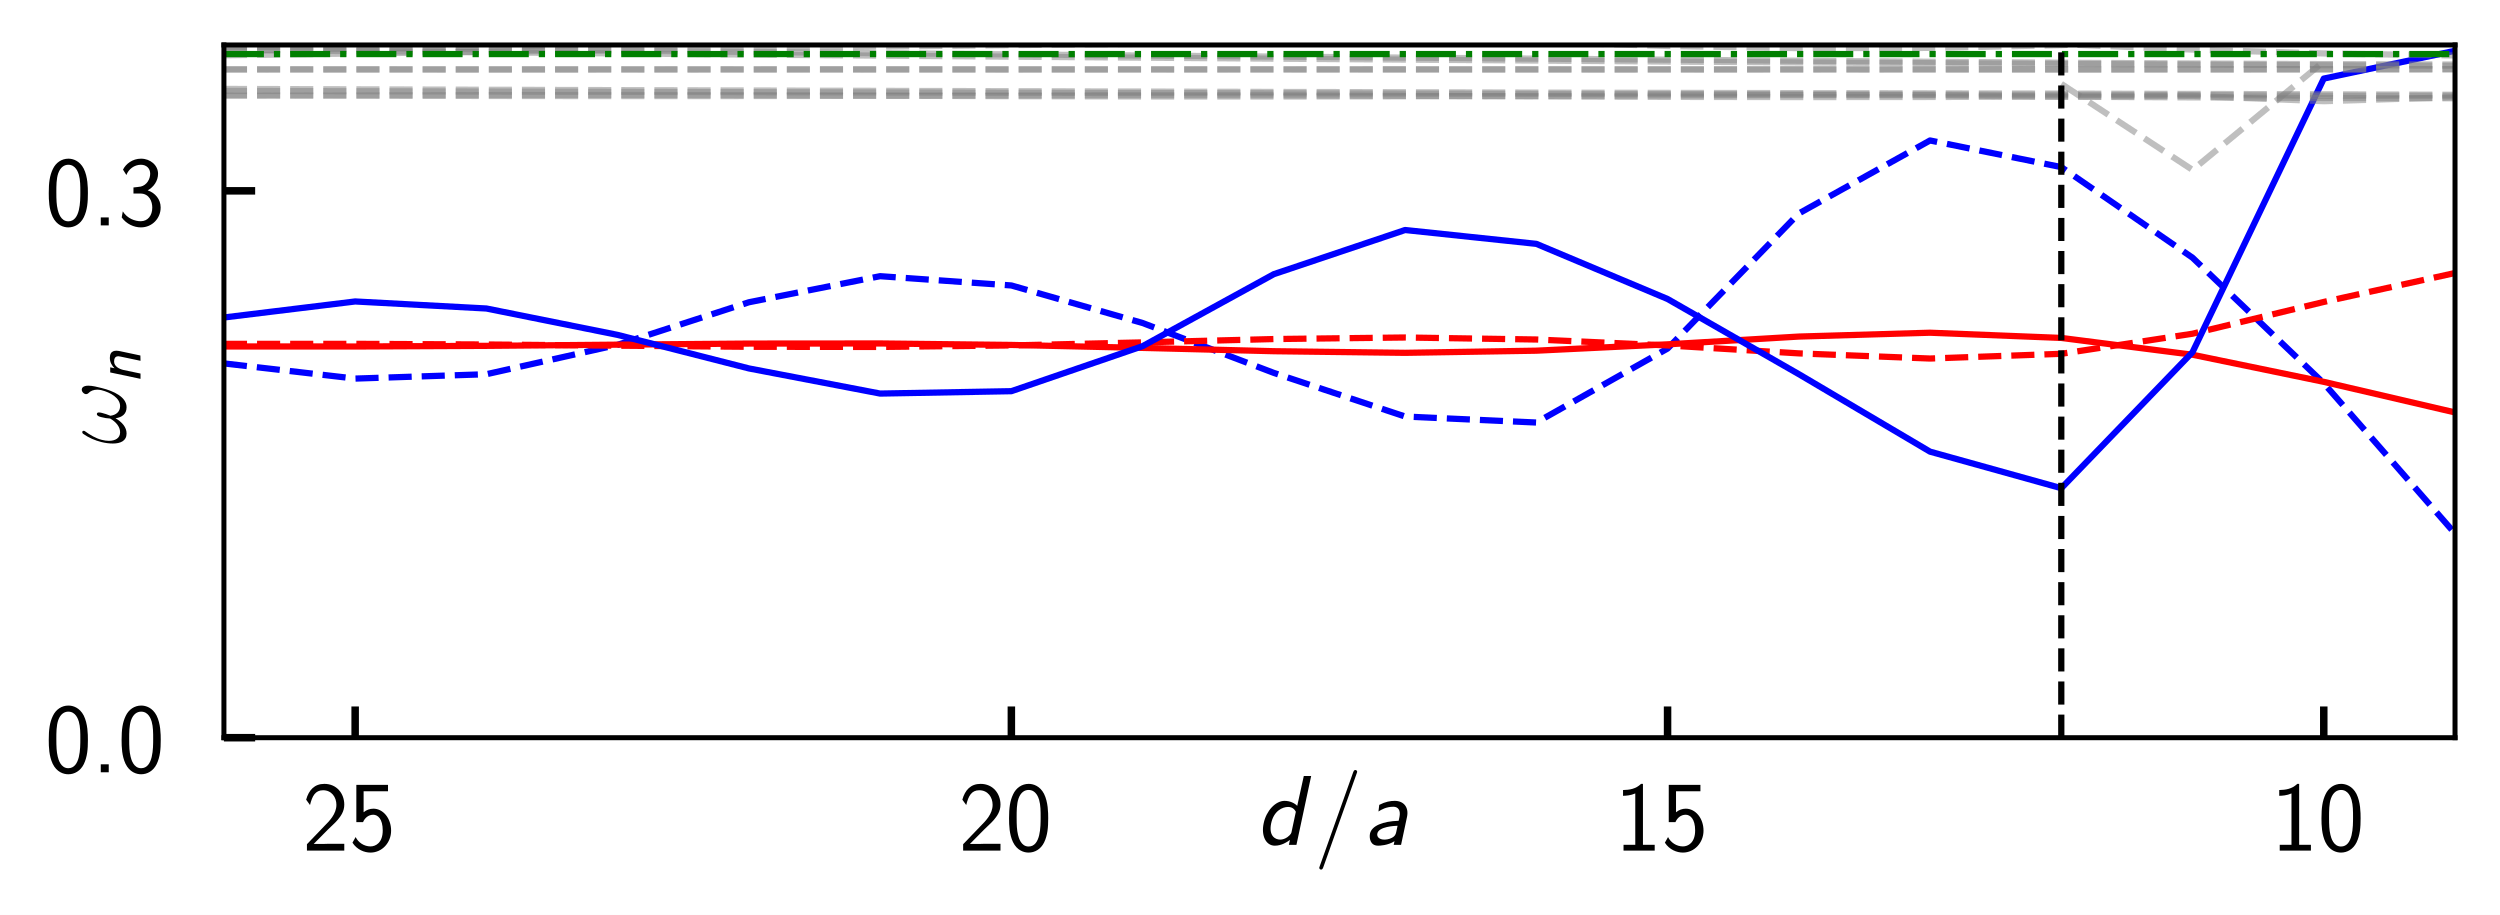
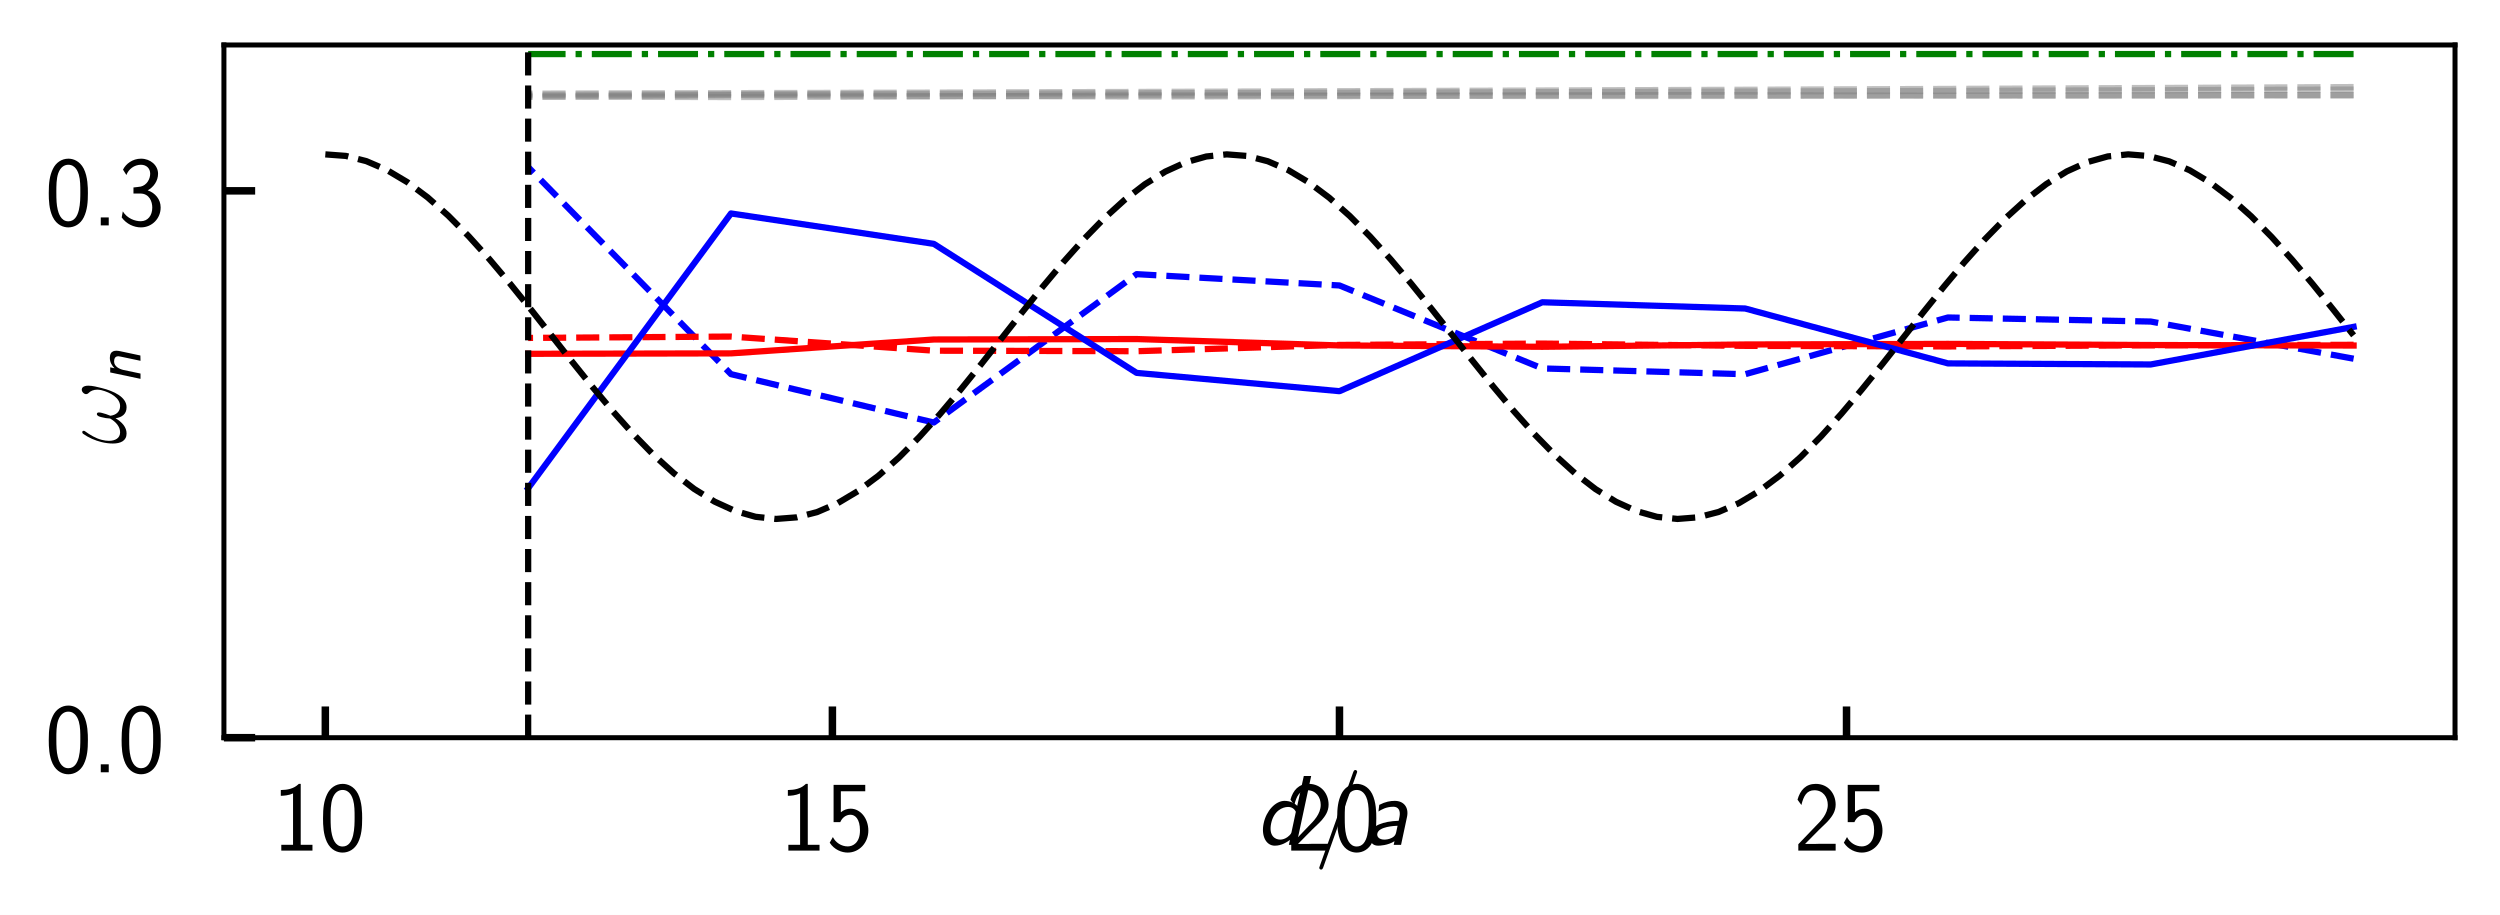
<svg xmlns="http://www.w3.org/2000/svg" xmlns:xlink="http://www.w3.org/1999/xlink" width="200.081pt" height="73.224pt" viewBox="0 0 200.081 73.224" version="1.1">
  <defs>
    <style type="text/css">*{stroke-linejoin: round; stroke-linecap: butt}</style>
  </defs>
  <g id="figure_1">
    <g id="patch_1">
      <path d="M 0 73.224  L 200.081 73.224  L 200.081 0  L 0 0  z " style="fill: #ffffff" />
    </g>
    <g id="axes_1">
      <g id="patch_2">
        <path d="M 17.921 59.04  L 196.481 59.04  L 196.481 3.6  L 17.921 3.6  z " style="fill: #ffffff" />
      </g>
      <g id="matplotlib.axis_1">
        <g id="xtick_1">
          <g id="line2d_1">
            <defs>
-               <path id="mf5df730c58" d="M 0 0  L 0 -2.5  " style="stroke: #000000; stroke-width: 0.6" />
-             </defs>
-             <g>
-               <use xlink:href="#mf5df730c58" x="28.424" y="59.04" style="stroke: #000000; stroke-width: 0.6" />
+               <path id="m08ec6718dd" d="M 0 0  L 0 -2.5  " style="stroke: #000000; stroke-width: 0.6" />
+             </defs>
+             <g>
+               <use xlink:href="#m08ec6718dd" x="147.782" y="59.04" style="stroke: #000000; stroke-width: 0.6" />
            </g>
          </g>
          <g id="text_1">
-             <g transform="translate(24.18999 68.07474) scale(0.08 -0.08)">
+             <g transform="translate(143.5483 68.07474) scale(0.08 -0.08)">
              <defs>
                <path id="LMSans17-Regular-32" d="M 2701 0  L 2701 435  L 1613 435  C 1536 435 1459 428 1382 428  L 742 428  L 742 435  L 1651 1353  C 1830 1538 2099 1761 2285 1984  C 2464 2201 2701 2507 2701 2953  C 2701 3655 2227 4288 1421 4288  C 787 4288 422 3891 250 3272  L 499 2928  C 640 3508 838 3878 1338 3878  C 1888 3878 2195 3431 2195 2940  C 2195 2354 1747 1901 1408 1563  L 301 409  L 301 0  L 2701 0  z " transform="scale(0.015625)" />
                <path id="LMSans17-Regular-35" d="M 2701 1280  C 2701 2082 2182 2694 1562 2694  C 1338 2694 1120 2617 934 2464  L 934 3814  L 2502 3814  L 2502 4224  L 467 4224  L 467 1827  L 896 1827  C 1011 2101 1248 2304 1555 2304  C 1843 2304 2163 2043 2163 1293  C 2163 501 1709 268 1376 268  C 966 268 589 521 422 870  L 218 508  C 512 51 992 -128 1376 -128  C 2118 -128 2701 508 2701 1280  z " transform="scale(0.015625)" />
              </defs>
              <use xlink:href="#LMSans17-Regular-32" transform="scale(0.996264)" />
              <use xlink:href="#LMSans17-Regular-35" transform="translate(46.844 0) scale(0.996264)" />
            </g>
          </g>
        </g>
        <g id="xtick_2">
          <g id="line2d_2">
            <g>
-               <use xlink:href="#mf5df730c58" x="80.942" y="59.04" style="stroke: #000000; stroke-width: 0.6" />
+               <use xlink:href="#m08ec6718dd" x="107.201" y="59.04" style="stroke: #000000; stroke-width: 0.6" />
            </g>
          </g>
          <g id="text_2">
-             <g transform="translate(76.70764 68.07474) scale(0.08 -0.08)">
+             <g transform="translate(102.9665 68.07474) scale(0.08 -0.08)">
              <defs>
                <path id="LMSans17-Regular-30" d="M 2758 2075  C 2758 2441 2752 3122 2490 3648  C 2227 4153 1805 4288 1504 4288  C 1069 4288 698 4031 506 3622  C 301 3193 243 2749 243 2075  C 243 1612 262 1046 493 551  C 755 6 1197 -128 1498 -128  C 1894 -128 2278 83 2496 525  C 2720 988 2758 1496 2758 2075  z M 2272 2145  C 2272 1547 2272 262 1498 262  C 1011 262 864 821 819 1008  C 742 1329 730 1637 730 2145  C 730 2544 730 2994 851 3347  C 998 3756 1254 3897 1498 3897  C 1971 3897 2125 3423 2176 3257  C 2272 2917 2272 2518 2272 2145  z " transform="scale(0.015625)" />
              </defs>
              <use xlink:href="#LMSans17-Regular-32" transform="scale(0.996264)" />
              <use xlink:href="#LMSans17-Regular-30" transform="translate(46.844 0) scale(0.996264)" />
            </g>
          </g>
        </g>
        <g id="xtick_3">
          <g id="line2d_3">
            <g>
-               <use xlink:href="#mf5df730c58" x="133.459" y="59.04" style="stroke: #000000; stroke-width: 0.6" />
+               <use xlink:href="#m08ec6718dd" x="66.619" y="59.04" style="stroke: #000000; stroke-width: 0.6" />
            </g>
          </g>
          <g id="text_3">
-             <g transform="translate(129.2253 68.07474) scale(0.08 -0.08)">
+             <g transform="translate(62.38464 68.07474) scale(0.08 -0.08)">
              <defs>
                <path id="LMSans17-Regular-31" d="M 2573 0  L 2573 371  L 1818 371  L 1818 4288  L 1696 4288  C 1350 3951 947 3903 538 3891  L 538 3520  C 723 3526 1024 3539 1325 3673  L 1325 371  L 570 371  L 570 0  L 2573 0  z " transform="scale(0.015625)" />
              </defs>
              <use xlink:href="#LMSans17-Regular-31" transform="scale(0.996264)" />
              <use xlink:href="#LMSans17-Regular-35" transform="translate(46.844 0) scale(0.996264)" />
            </g>
          </g>
        </g>
        <g id="xtick_4">
          <g id="line2d_4">
            <g>
-               <use xlink:href="#mf5df730c58" x="185.977" y="59.04" style="stroke: #000000; stroke-width: 0.6" />
+               <use xlink:href="#m08ec6718dd" x="26.037" y="59.04" style="stroke: #000000; stroke-width: 0.6" />
            </g>
          </g>
          <g id="text_4">
-             <g transform="translate(181.7429 68.07474) scale(0.08 -0.08)">
+             <g transform="translate(21.80282 68.07474) scale(0.08 -0.08)">
              <use xlink:href="#LMSans17-Regular-31" transform="scale(0.996264)" />
              <use xlink:href="#LMSans17-Regular-30" transform="translate(46.844 0) scale(0.996264)" />
            </g>
          </g>
        </g>
        <g id="text_5">
          <g transform="translate(100.505 67.60201) scale(0.08 -0.08)">
            <defs>
              <path id="LMSans17-Oblique-64" d="M 2611 -13  L 3558 4416  L 3085 4416  L 2662 2495  C 2502 2662 2208 2816 1850 2816  C 1267 2816 672 2179 506 1375  C 333 572 653 -64 1222 -64  C 1664 -64 2010 172 2195 307  L 2125 -13  L 2611 -13  z M 2304 851  C 2291 760 2266 663 2035 488  C 1882 378 1715 326 1568 326  C 1222 326 826 585 986 1369  C 1158 2185 1722 2425 2074 2425  C 2310 2425 2477 2308 2573 2114  L 2304 851  z " transform="scale(0.015625)" />
              <path id="LMMathItalic12-Regular-3d" d="M 2784 4678  C 2784 4755 2720 4800 2669 4800  C 2637 4800 2579 4800 2528 4659  L 384 -1364  L 346 -1479  C 346 -1556 410 -1600 461 -1600  C 499 -1600 557 -1594 602 -1460  L 2746 4563  L 2784 4678  z " transform="scale(0.015625)" />
              <path id="LMSans17-Oblique-61" d="M 2470 -13  L 2854 1789  C 2982 2399 2643 2816 2067 2816  C 1786 2816 1466 2764 1069 2559  L 1018 2133  C 1203 2250 1517 2438 1978 2438  C 2304 2438 2451 2185 2368 1782  L 2317 1536  C 1286 1504 582 1209 474 711  C 422 452 467 -64 998 -64  C 1094 -64 1619 -52 2048 224  L 1997 -13  L 2470 -13  z M 2163 824  C 2138 711 2106 559 1888 446  C 1702 339 1485 326 1395 326  C 1075 326 896 503 947 723  C 1043 1165 2048 1209 2246 1216  L 2163 824  z " transform="scale(0.015625)" />
            </defs>
            <use xlink:href="#LMSans17-Oblique-64" transform="scale(0.996264)" />
            <use xlink:href="#LMMathItalic12-Regular-3d" transform="translate(58.08105 0) scale(0.996264)" />
            <use xlink:href="#LMSans17-Oblique-61" transform="translate(106.856 0) scale(0.996264)" />
          </g>
        </g>
      </g>
      <g id="matplotlib.axis_2">
        <g id="ytick_1">
          <g id="line2d_5">
            <defs>
-               <path id="m561191daf9" d="M 0 0  L 2.5 0  " style="stroke: #000000; stroke-width: 0.6" />
-             </defs>
-             <g>
-               <use xlink:href="#m561191daf9" x="17.921" y="59.04" style="stroke: #000000; stroke-width: 0.6" />
+               <path id="m2d42011ac9" d="M 0 0  L 2.5 0  " style="stroke: #000000; stroke-width: 0.6" />
+             </defs>
+             <g>
+               <use xlink:href="#m2d42011ac9" x="17.921" y="59.04" style="stroke: #000000; stroke-width: 0.6" />
            </g>
          </g>
          <g id="text_6">
            <g transform="translate(3.6 61.80737) scale(0.08 -0.08)">
              <defs>
                <path id="LMSans17-Regular-2e" d="M 1088 0  L 1088 512  L 576 512  L 576 0  L 1088 0  z " transform="scale(0.015625)" />
              </defs>
              <use xlink:href="#LMSans17-Regular-30" transform="scale(0.996264)" />
              <use xlink:href="#LMSans17-Regular-2e" transform="translate(46.844 0) scale(0.996264)" />
              <use xlink:href="#LMSans17-Regular-30" transform="translate(72.86917 0) scale(0.996264)" />
            </g>
          </g>
        </g>
        <g id="ytick_2">
          <g id="line2d_6">
            <g>
-               <use xlink:href="#m561191daf9" x="17.921" y="15.272" style="stroke: #000000; stroke-width: 0.6" />
+               <use xlink:href="#m2d42011ac9" x="17.921" y="15.272" style="stroke: #000000; stroke-width: 0.6" />
            </g>
          </g>
          <g id="text_7">
            <g transform="translate(3.6 18.03895) scale(0.08 -0.08)">
              <defs>
                <path id="LMSans17-Regular-33" d="M 2752 1164  C 2752 1670 2400 2092 1920 2252  C 2304 2463 2586 2860 2586 3321  C 2586 3859 2093 4288 1491 4288  C 941 4288 512 3948 333 3583  C 378 3519 493 3334 550 3238  C 691 3615 1056 3897 1485 3897  C 1843 3897 2080 3660 2080 3321  C 2080 2969 1856 2585 1478 2496  C 1453 2483 1056 2444 1005 2438  L 1005 2048  L 1440 2048  C 2042 2048 2214 1514 2214 1143  C 2214 640 1933 268 1472 268  C 1114 268 608 434 320 902  C 275 678 275 665 250 512  C 550 89 1037 -128 1485 -128  C 2214 -128 2752 464 2752 1136  L 2752 1164  z " transform="scale(0.015625)" />
              </defs>
              <use xlink:href="#LMSans17-Regular-30" transform="scale(0.996264)" />
              <use xlink:href="#LMSans17-Regular-2e" transform="translate(46.844 0) scale(0.996264)" />
              <use xlink:href="#LMSans17-Regular-33" transform="translate(72.86917 0) scale(0.996264)" />
            </g>
          </g>
        </g>
        <g id="text_8">
          <g transform="translate(10.05031 35.59248) rotate(-90) scale(0.08 -0.08)">
            <defs>
              <path id="LMMathItalic12-Regular-21" d="M 3642 1533  C 3712 1807 3795 2133 3795 2394  C 3795 2548 3763 2682 3680 2765  C 3642 2797 3590 2816 3539 2816  C 3469 2816 3398 2784 3341 2726  C 3283 2669 3251 2599 3251 2535  C 3251 2484 3270 2433 3309 2394  C 3462 2254 3539 2050 3539 1820  C 3539 1737 3526 1647 3507 1558  C 3360 964 3002 352 2483 352  C 2112 352 1907 620 1862 977  C 1939 1156 2003 1347 2048 1533  C 2061 1590 2074 1654 2074 1711  C 2074 1788 2048 1845 1971 1845  C 1856 1845 1805 1692 1773 1558  C 1722 1367 1690 1175 1683 990  C 1472 626 1165 352 800 352  C 416 352 250 671 250 1073  C 250 1220 275 1373 314 1533  C 410 1916 627 2279 877 2624  C 890 2650 896 2669 896 2694  C 896 2726 883 2758 851 2777  C 832 2784 806 2784 806 2784  C 768 2784 730 2765 704 2733  C 442 2362 275 1960 173 1558  C 109 1303 77 1047 77 818  C 77 320 250 -64 723 -64  C 1133 -64 1459 236 1702 645  C 1760 230 1971 -64 2406 -64  C 3066 -64 3450 760 3642 1533  z " transform="scale(0.015625)" />
              <path id="LMSans17-Oblique-6e" d="M 2618 12  L 3014 1881  C 3098 2284 3117 2816 2394 2816  C 1984 2816 1670 2604 1446 2387  L 1530 2783  L 1062 2783  L 474 0  L 960 0  L 1286 1556  C 1376 1962 1626 2425 2061 2425  C 2624 2425 2566 2045 2515 1827  L 2131 0  L 2618 12  z " transform="scale(0.015625)" />
            </defs>
            <use xlink:href="#LMMathItalic12-Regular-21" transform="scale(0.996264)" />
            <use xlink:href="#LMSans17-Oblique-6e" transform="translate(60.74375 -14.94392) scale(0.697382)" />
          </g>
        </g>
      </g>
      <g id="line2d_7">
-         <path d="M 17.921 29.084  L 28.424 30.299  L 38.928 29.95  L 49.431 27.597  L 59.935 24.191  L 70.438 22.103  L 80.942 22.846  L 91.445 25.851  L 101.949 29.844  L 112.452 33.334  L 122.956 33.816  L 133.459 27.895  L 143.963 17.084  L 154.466 11.242  L 164.97 13.374  L 175.474 20.625  L 185.977 30.671  L 196.481 42.7  L 201.081 48.828  " clip-path="url(#p5beda4d2bf)" style="fill: none; stroke-dasharray: 1.85,0.8; stroke-dashoffset: 0; stroke: #0000ff; stroke-width: 0.5" />
+         <path d="M 188.364 28.708  L 172.131 25.735  L 155.899 25.409  L 139.666 29.95  L 123.433 29.486  L 107.201 22.846  L 90.968 21.941  L 74.735 33.816  L 58.502 29.944  L 42.27 13.374  " clip-path="url(#p4530fd6f51)" style="fill: none; stroke-dasharray: 1.85,0.8; stroke-dashoffset: 0; stroke: #0000ff; stroke-width: 0.5" />
      </g>
      <g id="line2d_8">
-         <path d="M 197.348 74.224  L 201.081 69.252  " clip-path="url(#p5beda4d2bf)" style="fill: none; stroke-dasharray: 1.85,0.8; stroke-dashoffset: 0; stroke: #808080; stroke-opacity: 0.5; stroke-width: 0.5" />
+         <path d="M 188.364 27.654  L 172.131 27.613  L 155.899 27.522  L 139.666 27.57  L 123.433 27.754  L 107.201 27.646  L 90.968 27.135  L 74.735 27.171  L 58.502 28.281  L 42.27 28.316  " clip-path="url(#p4530fd6f51)" style="fill: none; stroke: #ff0000; stroke-width: 0.5; stroke-linecap: square" />
      </g>
      <g id="line2d_9">
-         <path clip-path="url(#p5beda4d2bf)" style="fill: none; stroke-dasharray: 1.85,0.8; stroke-dashoffset: 0; stroke: #808080; stroke-opacity: 0.5; stroke-width: 0.5" />
+         <path d="M 188.364 27.596  L 172.131 27.637  L 155.899 27.728  L 139.666 27.679  L 123.433 27.497  L 107.201 27.606  L 90.968 28.108  L 74.735 28.066  L 58.502 26.936  L 42.27 27.045  " clip-path="url(#p4530fd6f51)" style="fill: none; stroke-dasharray: 1.85,0.8; stroke-dashoffset: 0; stroke: #ff0000; stroke-width: 0.5" />
      </g>
      <g id="line2d_10">
-         <path clip-path="url(#p5beda4d2bf)" style="fill: none; stroke-dasharray: 1.85,0.8; stroke-dashoffset: 0; stroke: #808080; stroke-opacity: 0.5; stroke-width: 0.5" />
+         <path d="M 188.364 26.159  L 172.131 29.169  L 155.899 29.084  L 139.666 24.69  L 123.433 24.191  L 107.201 31.307  L 90.968 29.844  L 74.735 19.517  L 58.502 17.084  L 42.27 39.072  " clip-path="url(#p4530fd6f51)" style="fill: none; stroke: #0000ff; stroke-width: 0.5; stroke-linecap: square" />
      </g>
      <g id="line2d_11">
-         <path d="M 17.921 27.728  L 28.424 27.731  L 38.928 27.679  L 49.431 27.584  L 59.935 27.497  L 70.438 27.488  L 80.942 27.606  L 91.445 27.843  L 101.949 28.108  L 112.452 28.238  L 122.956 28.066  L 133.459 27.558  L 143.963 26.936  L 154.466 26.628  L 164.97 27.045  L 175.474 28.39  L 185.977 30.56  L 196.481 33.009  L 201.081 33.63  " clip-path="url(#p5beda4d2bf)" style="fill: none; stroke: #ff0000; stroke-width: 0.5; stroke-linecap: square" />
+         <path clip-path="url(#p4530fd6f51)" style="fill: none; stroke-dasharray: 1.85,0.8; stroke-dashoffset: 0; stroke: #808080; stroke-opacity: 0.5; stroke-width: 0.5" />
      </g>
      <g id="line2d_12">
-         <path d="M 17.921 27.522  L 28.424 27.518  L 38.928 27.57  L 49.431 27.665  L 59.935 27.754  L 70.438 27.767  L 80.942 27.646  L 91.445 27.401  L 101.949 27.135  L 112.452 27.01  L 122.956 27.171  L 133.459 27.646  L 143.963 28.281  L 154.466 28.694  L 164.97 28.316  L 175.474 26.708  L 185.977 24.165  L 196.481 21.849  L 201.081 21.435  " clip-path="url(#p5beda4d2bf)" style="fill: none; stroke-dasharray: 1.85,0.8; stroke-dashoffset: 0; stroke: #ff0000; stroke-width: 0.5" />
+         <path clip-path="url(#p4530fd6f51)" style="fill: none; stroke-dasharray: 1.85,0.8; stroke-dashoffset: 0; stroke: #808080; stroke-opacity: 0.5; stroke-width: 0.5" />
      </g>
      <g id="line2d_13">
-         <path clip-path="url(#p5beda4d2bf)" style="fill: none; stroke-dasharray: 1.85,0.8; stroke-dashoffset: 0; stroke: #808080; stroke-opacity: 0.5; stroke-width: 0.5" />
+         <path clip-path="url(#p4530fd6f51)" style="fill: none; stroke-dasharray: 1.85,0.8; stroke-dashoffset: 0; stroke: #808080; stroke-opacity: 0.5; stroke-width: 0.5" />
      </g>
      <g id="line2d_14">
-         <path d="M 17.921 25.409  L 28.424 24.127  L 38.928 24.69  L 49.431 26.803  L 59.935 29.486  L 70.438 31.498  L 80.942 31.307  L 91.445 27.704  L 101.949 21.941  L 112.452 18.408  L 122.956 19.517  L 133.459 23.929  L 143.963 29.944  L 154.466 36.147  L 164.97 39.072  L 175.474 28.183  L 185.977 6.289  L 196.481 4.063  L 201.081 4.098  " clip-path="url(#p5beda4d2bf)" style="fill: none; stroke: #0000ff; stroke-width: 0.5; stroke-linecap: square" />
+         <path clip-path="url(#p4530fd6f51)" style="fill: none; stroke-dasharray: 1.85,0.8; stroke-dashoffset: 0; stroke: #808080; stroke-opacity: 0.5; stroke-width: 0.5" />
      </g>
      <g id="line2d_15">
-         <path clip-path="url(#p5beda4d2bf)" style="fill: none; stroke-dasharray: 1.85,0.8; stroke-dashoffset: 0; stroke: #808080; stroke-opacity: 0.5; stroke-width: 0.5" />
+         <path d="M 188.364 7.633  L 172.131 7.592  L 155.899 7.613  L 139.666 7.679  L 123.433 7.686  L 107.201 7.638  L 90.968 7.624  L 74.735 7.718  L 58.502 7.769  L 42.27 7.729  " clip-path="url(#p4530fd6f51)" style="fill: none; stroke-dasharray: 1.85,0.8; stroke-dashoffset: 0; stroke: #808080; stroke-opacity: 0.5; stroke-width: 0.5" />
      </g>
      <g id="line2d_16">
-         <path clip-path="url(#p5beda4d2bf)" style="fill: none; stroke-dasharray: 1.85,0.8; stroke-dashoffset: 0; stroke: #808080; stroke-opacity: 0.5; stroke-width: 0.5" />
+         <path d="M 188.364 7.611  L 172.131 7.665  L 155.899 7.657  L 139.666 7.611  L 123.433 7.619  L 107.201 7.697  L 90.968 7.723  L 74.735 7.675  L 58.502 7.613  L 42.27 7.735  " clip-path="url(#p4530fd6f51)" style="fill: none; stroke-dasharray: 1.85,0.8; stroke-dashoffset: 0; stroke: #808080; stroke-opacity: 0.5; stroke-width: 0.5" />
      </g>
      <g id="line2d_17">
-         <path clip-path="url(#p5beda4d2bf)" style="fill: none; stroke-dasharray: 1.85,0.8; stroke-dashoffset: 0; stroke: #808080; stroke-opacity: 0.5; stroke-width: 0.5" />
+         <path d="M 188.364 7.168  L 172.131 7.222  L 155.899 7.275  L 139.666 7.326  L 123.433 7.374  L 107.201 7.421  L 90.968 7.468  L 74.735 7.51  L 58.502 7.55  L 42.27 7.589  " clip-path="url(#p4530fd6f51)" style="fill: none; stroke-dasharray: 1.85,0.8; stroke-dashoffset: 0; stroke: #808080; stroke-opacity: 0.5; stroke-width: 0.5" />
      </g>
      <g id="line2d_18">
-         <path clip-path="url(#p5beda4d2bf)" style="fill: none; stroke-dasharray: 1.85,0.8; stroke-dashoffset: 0; stroke: #808080; stroke-opacity: 0.5; stroke-width: 0.5" />
+         <path d="M 188.364 6.968  L 172.131 7.043  L 155.899 7.116  L 139.666 7.183  L 123.433 7.243  L 107.201 7.3  L 90.968 7.357  L 74.735 7.411  L 58.502 7.454  L 42.27 7.492  " clip-path="url(#p4530fd6f51)" style="fill: none; stroke-dasharray: 1.85,0.8; stroke-dashoffset: 0; stroke: #808080; stroke-opacity: 0.5; stroke-width: 0.5" />
      </g>
      <g id="line2d_19">
-         <path d="M 17.921 7.657  L 28.424 7.633  L 38.928 7.611  L 49.431 7.602  L 59.935 7.619  L 70.438 7.658  L 80.942 7.697  L 91.445 7.719  L 101.949 7.723  L 112.452 7.706  L 122.956 7.675  L 133.459 7.642  L 143.963 7.613  L 154.466 7.624  L 164.97 7.735  L 175.474 7.796  L 185.977 7.842  L 196.481 7.866  L 201.081 7.862  " clip-path="url(#p5beda4d2bf)" style="fill: none; stroke-dasharray: 1.85,0.8; stroke-dashoffset: 0; stroke: #808080; stroke-opacity: 0.5; stroke-width: 0.5" />
+         <path clip-path="url(#p4530fd6f51)" style="fill: none; stroke-dasharray: 1.85,0.8; stroke-dashoffset: 0; stroke: #808080; stroke-opacity: 0.5; stroke-width: 0.5" />
      </g>
      <g id="line2d_20">
-         <path d="M 17.921 7.613  L 28.424 7.65  L 38.928 7.679  L 49.431 7.692  L 59.935 7.686  L 70.438 7.665  L 80.942 7.638  L 91.445 7.619  L 101.949 7.624  L 112.452 7.666  L 122.956 7.718  L 133.459 7.753  L 143.963 7.769  L 154.466 7.761  L 164.97 7.729  L 175.474 7.678  L 185.977 8.099  L 196.481 7.776  L 201.081 7.785  " clip-path="url(#p5beda4d2bf)" style="fill: none; stroke-dasharray: 1.85,0.8; stroke-dashoffset: 0; stroke: #808080; stroke-opacity: 0.5; stroke-width: 0.5" />
+         <path clip-path="url(#p4530fd6f51)" style="fill: none; stroke-dasharray: 1.85,0.8; stroke-dashoffset: 0; stroke: #808080; stroke-opacity: 0.5; stroke-width: 0.5" />
      </g>
      <g id="line2d_21">
-         <path d="M 17.921 7.275  L 28.424 7.301  L 38.928 7.326  L 49.431 7.351  L 59.935 7.374  L 70.438 7.398  L 80.942 7.421  L 91.445 7.445  L 101.949 7.468  L 112.452 7.489  L 122.956 7.51  L 133.459 7.53  L 143.963 7.55  L 154.466 7.57  L 164.97 7.589  L 175.474 7.606  L 185.977 7.663  L 196.481 7.661  L 201.081 7.67  " clip-path="url(#p5beda4d2bf)" style="fill: none; stroke-dasharray: 1.85,0.8; stroke-dashoffset: 0; stroke: #808080; stroke-opacity: 0.5; stroke-width: 0.5" />
+         <path clip-path="url(#p4530fd6f51)" style="fill: none; stroke-dasharray: 1.85,0.8; stroke-dashoffset: 0; stroke: #808080; stroke-opacity: 0.5; stroke-width: 0.5" />
      </g>
      <g id="line2d_22">
-         <path d="M 17.921 7.116  L 28.424 7.15  L 38.928 7.183  L 49.431 7.214  L 59.935 7.243  L 70.438 7.271  L 80.942 7.3  L 91.445 7.328  L 101.949 7.357  L 112.452 7.385  L 122.956 7.411  L 133.459 7.434  L 143.963 7.454  L 154.466 7.472  L 164.97 7.492  L 175.474 7.517  L 185.977 7.548  L 196.481 7.583  L 201.081 7.599  " clip-path="url(#p5beda4d2bf)" style="fill: none; stroke-dasharray: 1.85,0.8; stroke-dashoffset: 0; stroke: #808080; stroke-opacity: 0.5; stroke-width: 0.5" />
+         <path clip-path="url(#p4530fd6f51)" style="fill: none; stroke-dasharray: 1.85,0.8; stroke-dashoffset: 0; stroke: #808080; stroke-opacity: 0.5; stroke-width: 0.5" />
      </g>
      <g id="line2d_23">
-         <path clip-path="url(#p5beda4d2bf)" style="fill: none; stroke-dasharray: 1.85,0.8; stroke-dashoffset: 0; stroke: #808080; stroke-opacity: 0.5; stroke-width: 0.5" />
+         <path d="M 188.364 4.329  L 172.131 4.329  L 155.899 4.329  L 139.666 4.329  L 123.433 4.329  L 107.201 4.329  L 90.968 4.329  L 74.735 4.329  L 58.502 4.329  L 42.27 4.329  " clip-path="url(#p4530fd6f51)" style="fill: none; stroke-dasharray: 3.2,0.8,0.5,0.8; stroke-dashoffset: 0; stroke: #008000; stroke-width: 0.5" />
      </g>
      <g id="line2d_24">
-         <path clip-path="url(#p5beda4d2bf)" style="fill: none; stroke-dasharray: 1.85,0.8; stroke-dashoffset: 0; stroke: #808080; stroke-opacity: 0.5; stroke-width: 0.5" />
+         <path clip-path="url(#p4530fd6f51)" style="fill: none; stroke-dasharray: 3.2,0.8,0.5,0.8; stroke-dashoffset: 0; stroke: #008000; stroke-width: 0.5" />
      </g>
      <g id="line2d_25">
-         <path clip-path="url(#p5beda4d2bf)" style="fill: none; stroke-dasharray: 1.85,0.8; stroke-dashoffset: 0; stroke: #808080; stroke-opacity: 0.5; stroke-width: 0.5" />
-       </g>
-       <g id="line2d_26">
-         <path clip-path="url(#p5beda4d2bf)" style="fill: none; stroke-dasharray: 1.85,0.8; stroke-dashoffset: 0; stroke: #808080; stroke-opacity: 0.5; stroke-width: 0.5" />
-       </g>
-       <g id="line2d_27">
-         <path clip-path="url(#p5beda4d2bf)" style="fill: none; stroke-dasharray: 1.85,0.8; stroke-dashoffset: 0; stroke: #808080; stroke-opacity: 0.5; stroke-width: 0.5" />
-       </g>
-       <g id="line2d_28">
-         <path clip-path="url(#p5beda4d2bf)" style="fill: none; stroke-dasharray: 1.85,0.8; stroke-dashoffset: 0; stroke: #808080; stroke-opacity: 0.5; stroke-width: 0.5" />
-       </g>
-       <g id="line2d_29">
-         <path clip-path="url(#p5beda4d2bf)" style="fill: none; stroke-dasharray: 1.85,0.8; stroke-dashoffset: 0; stroke: #808080; stroke-opacity: 0.5; stroke-width: 0.5" />
-       </g>
-       <g id="line2d_30">
-         <path clip-path="url(#p5beda4d2bf)" style="fill: none; stroke-dasharray: 1.85,0.8; stroke-dashoffset: 0; stroke: #808080; stroke-opacity: 0.5; stroke-width: 0.5" />
-       </g>
-       <g id="line2d_31">
-         <path d="M 17.921 5.559  L 28.424 5.571  L 38.928 5.575  L 49.431 5.567  L 59.935 5.552  L 70.438 5.54  L 80.942 5.538  L 91.445 5.545  L 101.949 5.556  L 112.452 5.567  L 122.956 5.572  L 133.459 5.567  L 143.963 5.554  L 154.466 5.543  L 164.97 5.542  L 175.474 5.546  L 185.977 5.546  L 196.481 5.54  L 201.081 5.537  " clip-path="url(#p5beda4d2bf)" style="fill: none; stroke-dasharray: 1.85,0.8; stroke-dashoffset: 0; stroke: #808080; stroke-opacity: 0.5; stroke-width: 0.5" />
-       </g>
-       <g id="line2d_32">
-         <path d="M 17.921 5.551  L 28.424 5.539  L 38.928 5.537  L 49.431 5.545  L 59.935 5.558  L 70.438 5.57  L 80.942 5.574  L 91.445 5.567  L 101.949 5.553  L 112.452 5.542  L 122.956 5.539  L 133.459 5.545  L 143.963 5.554  L 154.466 5.562  L 164.97 5.569  L 175.474 5.568  L 185.977 5.557  L 196.481 5.546  L 201.081 5.548  " clip-path="url(#p5beda4d2bf)" style="fill: none; stroke-dasharray: 1.85,0.8; stroke-dashoffset: 0; stroke: #808080; stroke-opacity: 0.5; stroke-width: 0.5" />
-       </g>
-       <g id="line2d_33">
-         <path d="M 17.921 4.424  L 28.424 4.284  L 38.928 4.141  L 49.431 3.998  L 59.935 3.859  L 70.438 3.727  L 80.942 3.61  L 91.445 3.506  L 101.949 3.407  L 112.452 3.32  L 122.956 3.252  L 133.459 3.206  L 143.963 3.181  L 154.466 3.18  L 164.97 3.156  L 175.474 3.188  L 185.977 2.792  L 196.481 3.42  L 201.081 3.444  " clip-path="url(#p5beda4d2bf)" style="fill: none; stroke-dasharray: 1.85,0.8; stroke-dashoffset: 0; stroke: #808080; stroke-opacity: 0.5; stroke-width: 0.5" />
-       </g>
-       <g id="line2d_34">
-         <path d="M 17.921 4.063  L 28.424 3.898  L 38.928 3.731  L 49.431 3.563  L 59.935 3.399  L 70.438 3.245  L 80.942 3.109  L 91.445 2.998  L 101.949 2.913  L 112.452 2.851  L 122.956 2.801  L 133.459 2.755  L 143.963 2.711  L 154.466 2.684  L 164.97 2.699  L 175.474 2.775  L 185.977 2.91  L 196.481 3.089  L 201.081 3.178  " clip-path="url(#p5beda4d2bf)" style="fill: none; stroke-dasharray: 1.85,0.8; stroke-dashoffset: 0; stroke: #808080; stroke-opacity: 0.5; stroke-width: 0.5" />
-       </g>
-       <g id="line2d_35">
-         <path d="M 17.921 3.994  L 28.424 4.089  L 38.928 4.183  L 49.431 4.277  L 59.935 4.366  L 70.438 4.453  L 80.942 4.536  L 91.445 4.616  L 101.949 4.695  L 112.452 4.77  L 122.956 4.846  L 133.459 4.928  L 143.963 4.994  L 154.466 5.054  L 164.97 5.112  L 175.474 5.166  L 185.977 5.219  L 196.481 5.27  L 201.081 5.225  " clip-path="url(#p5beda4d2bf)" style="fill: none; stroke-dasharray: 1.85,0.8; stroke-dashoffset: 0; stroke: #808080; stroke-opacity: 0.5; stroke-width: 0.5" />
-       </g>
-       <g id="line2d_36">
-         <path d="M 17.921 3.734  L 28.424 3.84  L 38.928 3.946  L 49.431 4.051  L 59.935 4.155  L 70.438 4.256  L 80.942 4.353  L 91.445 4.444  L 101.949 4.529  L 112.452 4.612  L 122.956 4.693  L 133.459 4.776  L 143.963 4.86  L 154.466 4.942  L 164.97 5.018  L 175.474 5.083  L 185.977 5.132  L 196.481 5.165  L 201.081 5.177  " clip-path="url(#p5beda4d2bf)" style="fill: none; stroke-dasharray: 1.85,0.8; stroke-dashoffset: 0; stroke: #808080; stroke-opacity: 0.5; stroke-width: 0.5" />
-       </g>
-       <g id="line2d_37">
-         <path d="M 17.921 2.909  L 28.424 2.73  L 38.928 2.475  L 49.431 2.315  L 59.935 2.425  L 70.438 2.778  L 80.942 3.153  L 91.445 3.417  L 101.949 3.518  L 112.452 3.43  L 122.956 3.174  L 133.459 2.84  L 143.963 2.604  L 154.466 2.897  L 164.97 3.538  L 175.474 3.967  L 185.977 4.278  L 196.481 4.44  L 201.081 4.426  " clip-path="url(#p5beda4d2bf)" style="fill: none; stroke-dasharray: 1.85,0.8; stroke-dashoffset: 0; stroke: #808080; stroke-opacity: 0.5; stroke-width: 0.5" />
-       </g>
-       <g id="line2d_38">
-         <path d="M 17.921 2.303  L 28.424 2.637  L 38.928 2.958  L 49.431 3.165  L 59.935 3.206  L 70.438 3.067  L 80.942 2.802  L 91.445 2.558  L 101.949 2.559  L 112.452 2.916  L 122.956 3.357  L 133.459 3.68  L 143.963 3.853  L 154.466 3.833  L 164.97 3.612  L 175.474 3.18  L 185.977 1.142  L 195.308 -1  M 197.914 -1  L 201.081 -0.405  " clip-path="url(#p5beda4d2bf)" style="fill: none; stroke-dasharray: 1.85,0.8; stroke-dashoffset: 0; stroke: #808080; stroke-opacity: 0.5; stroke-width: 0.5" />
-       </g>
-       <g id="line2d_39">
-         <path clip-path="url(#p5beda4d2bf)" style="fill: none; stroke-dasharray: 1.85,0.8; stroke-dashoffset: 0; stroke: #808080; stroke-opacity: 0.5; stroke-width: 0.5" />
-       </g>
-       <g id="line2d_40">
-         <path clip-path="url(#p5beda4d2bf)" style="fill: none; stroke-dasharray: 1.85,0.8; stroke-dashoffset: 0; stroke: #808080; stroke-opacity: 0.5; stroke-width: 0.5" />
-       </g>
-       <g id="line2d_41">
-         <path clip-path="url(#p5beda4d2bf)" style="fill: none; stroke-dasharray: 1.85,0.8; stroke-dashoffset: 0; stroke: #808080; stroke-opacity: 0.5; stroke-width: 0.5" />
-       </g>
-       <g id="line2d_42">
-         <path clip-path="url(#p5beda4d2bf)" style="fill: none; stroke-dasharray: 1.85,0.8; stroke-dashoffset: 0; stroke: #808080; stroke-opacity: 0.5; stroke-width: 0.5" />
-       </g>
-       <g id="line2d_43">
-         <path clip-path="url(#p5beda4d2bf)" style="fill: none; stroke-dasharray: 1.85,0.8; stroke-dashoffset: 0; stroke: #808080; stroke-opacity: 0.5; stroke-width: 0.5" />
-       </g>
-       <g id="line2d_44">
-         <path clip-path="url(#p5beda4d2bf)" style="fill: none; stroke-dasharray: 1.85,0.8; stroke-dashoffset: 0; stroke: #808080; stroke-opacity: 0.5; stroke-width: 0.5" />
-       </g>
-       <g id="line2d_45">
-         <path clip-path="url(#p5beda4d2bf)" style="fill: none; stroke-dasharray: 1.85,0.8; stroke-dashoffset: 0; stroke: #808080; stroke-opacity: 0.5; stroke-width: 0.5" />
-       </g>
-       <g id="line2d_46">
-         <path clip-path="url(#p5beda4d2bf)" style="fill: none; stroke-dasharray: 1.85,0.8; stroke-dashoffset: 0; stroke: #808080; stroke-opacity: 0.5; stroke-width: 0.5" />
-       </g>
-       <g id="line2d_47">
-         <path clip-path="url(#p5beda4d2bf)" style="fill: none; stroke-dasharray: 1.85,0.8; stroke-dashoffset: 0; stroke: #808080; stroke-opacity: 0.5; stroke-width: 0.5" />
-       </g>
-       <g id="line2d_48">
-         <path clip-path="url(#p5beda4d2bf)" style="fill: none; stroke-dasharray: 1.85,0.8; stroke-dashoffset: 0; stroke: #808080; stroke-opacity: 0.5; stroke-width: 0.5" />
-       </g>
-       <g id="line2d_49">
-         <path clip-path="url(#p5beda4d2bf)" style="fill: none; stroke-dasharray: 1.85,0.8; stroke-dashoffset: 0; stroke: #808080; stroke-opacity: 0.5; stroke-width: 0.5" />
-       </g>
-       <g id="line2d_50">
-         <path clip-path="url(#p5beda4d2bf)" style="fill: none; stroke-dasharray: 1.85,0.8; stroke-dashoffset: 0; stroke: #808080; stroke-opacity: 0.5; stroke-width: 0.5" />
-       </g>
-       <g id="line2d_51">
-         <path clip-path="url(#p5beda4d2bf)" style="fill: none; stroke-dasharray: 1.85,0.8; stroke-dashoffset: 0; stroke: #808080; stroke-opacity: 0.5; stroke-width: 0.5" />
-       </g>
-       <g id="line2d_52">
-         <path clip-path="url(#p5beda4d2bf)" style="fill: none; stroke-dasharray: 1.85,0.8; stroke-dashoffset: 0; stroke: #808080; stroke-opacity: 0.5; stroke-width: 0.5" />
-       </g>
-       <g id="line2d_53">
-         <path clip-path="url(#p5beda4d2bf)" style="fill: none; stroke-dasharray: 1.85,0.8; stroke-dashoffset: 0; stroke: #808080; stroke-opacity: 0.5; stroke-width: 0.5" />
-       </g>
-       <g id="line2d_54">
-         <path clip-path="url(#p5beda4d2bf)" style="fill: none; stroke-dasharray: 1.85,0.8; stroke-dashoffset: 0; stroke: #808080; stroke-opacity: 0.5; stroke-width: 0.5" />
-       </g>
-       <g id="line2d_55">
-         <path clip-path="url(#p5beda4d2bf)" style="fill: none; stroke-dasharray: 1.85,0.8; stroke-dashoffset: 0; stroke: #808080; stroke-opacity: 0.5; stroke-width: 0.5" />
-       </g>
-       <g id="line2d_56">
-         <path clip-path="url(#p5beda4d2bf)" style="fill: none; stroke-dasharray: 1.85,0.8; stroke-dashoffset: 0; stroke: #808080; stroke-opacity: 0.5; stroke-width: 0.5" />
-       </g>
-       <g id="line2d_57">
-         <path clip-path="url(#p5beda4d2bf)" style="fill: none; stroke-dasharray: 1.85,0.8; stroke-dashoffset: 0; stroke: #808080; stroke-opacity: 0.5; stroke-width: 0.5" />
-       </g>
-       <g id="line2d_58">
-         <path clip-path="url(#p5beda4d2bf)" style="fill: none; stroke-dasharray: 1.85,0.8; stroke-dashoffset: 0; stroke: #808080; stroke-opacity: 0.5; stroke-width: 0.5" />
-       </g>
-       <g id="line2d_59">
-         <path clip-path="url(#p5beda4d2bf)" style="fill: none; stroke-dasharray: 1.85,0.8; stroke-dashoffset: 0; stroke: #808080; stroke-opacity: 0.5; stroke-width: 0.5" />
-       </g>
-       <g id="line2d_60">
-         <path clip-path="url(#p5beda4d2bf)" style="fill: none; stroke-dasharray: 1.85,0.8; stroke-dashoffset: 0; stroke: #808080; stroke-opacity: 0.5; stroke-width: 0.5" />
-       </g>
-       <g id="line2d_61">
-         <path clip-path="url(#p5beda4d2bf)" style="fill: none; stroke-dasharray: 1.85,0.8; stroke-dashoffset: 0; stroke: #808080; stroke-opacity: 0.5; stroke-width: 0.5" />
-       </g>
-       <g id="line2d_62">
-         <path clip-path="url(#p5beda4d2bf)" style="fill: none; stroke-dasharray: 1.85,0.8; stroke-dashoffset: 0; stroke: #808080; stroke-opacity: 0.5; stroke-width: 0.5" />
-       </g>
-       <g id="line2d_63">
-         <path clip-path="url(#p5beda4d2bf)" style="fill: none; stroke-dasharray: 1.85,0.8; stroke-dashoffset: 0; stroke: #808080; stroke-opacity: 0.5; stroke-width: 0.5" />
-       </g>
-       <g id="line2d_64">
-         <path clip-path="url(#p5beda4d2bf)" style="fill: none; stroke-dasharray: 1.85,0.8; stroke-dashoffset: 0; stroke: #808080; stroke-opacity: 0.5; stroke-width: 0.5" />
-       </g>
-       <g id="line2d_65">
-         <path clip-path="url(#p5beda4d2bf)" style="fill: none; stroke-dasharray: 1.85,0.8; stroke-dashoffset: 0; stroke: #808080; stroke-opacity: 0.5; stroke-width: 0.5" />
-       </g>
-       <g id="line2d_66">
-         <path clip-path="url(#p5beda4d2bf)" style="fill: none; stroke-dasharray: 1.85,0.8; stroke-dashoffset: 0; stroke: #808080; stroke-opacity: 0.5; stroke-width: 0.5" />
-       </g>
-       <g id="line2d_67">
-         <path clip-path="url(#p5beda4d2bf)" style="fill: none; stroke-dasharray: 1.85,0.8; stroke-dashoffset: 0; stroke: #808080; stroke-opacity: 0.5; stroke-width: 0.5" />
-       </g>
-       <g id="line2d_68">
-         <path clip-path="url(#p5beda4d2bf)" style="fill: none; stroke-dasharray: 1.85,0.8; stroke-dashoffset: 0; stroke: #808080; stroke-opacity: 0.5; stroke-width: 0.5" />
-       </g>
-       <g id="line2d_69">
-         <path clip-path="url(#p5beda4d2bf)" style="fill: none; stroke-dasharray: 1.85,0.8; stroke-dashoffset: 0; stroke: #808080; stroke-opacity: 0.5; stroke-width: 0.5" />
-       </g>
-       <g id="line2d_70">
-         <path clip-path="url(#p5beda4d2bf)" style="fill: none; stroke-dasharray: 1.85,0.8; stroke-dashoffset: 0; stroke: #808080; stroke-opacity: 0.5; stroke-width: 0.5" />
-       </g>
-       <g id="line2d_71">
-         <path clip-path="url(#p5beda4d2bf)" style="fill: none; stroke-dasharray: 1.85,0.8; stroke-dashoffset: 0; stroke: #808080; stroke-opacity: 0.5; stroke-width: 0.5" />
-       </g>
-       <g id="line2d_72">
-         <path clip-path="url(#p5beda4d2bf)" style="fill: none; stroke-dasharray: 1.85,0.8; stroke-dashoffset: 0; stroke: #808080; stroke-opacity: 0.5; stroke-width: 0.5" />
-       </g>
-       <g id="line2d_73">
-         <path clip-path="url(#p5beda4d2bf)" style="fill: none; stroke-dasharray: 1.85,0.8; stroke-dashoffset: 0; stroke: #808080; stroke-opacity: 0.5; stroke-width: 0.5" />
-       </g>
-       <g id="line2d_74">
-         <path clip-path="url(#p5beda4d2bf)" style="fill: none; stroke-dasharray: 1.85,0.8; stroke-dashoffset: 0; stroke: #808080; stroke-opacity: 0.5; stroke-width: 0.5" />
-       </g>
-       <g id="line2d_75">
-         <path clip-path="url(#p5beda4d2bf)" style="fill: none; stroke-dasharray: 1.85,0.8; stroke-dashoffset: 0; stroke: #808080; stroke-opacity: 0.5; stroke-width: 0.5" />
-       </g>
-       <g id="line2d_76">
-         <path clip-path="url(#p5beda4d2bf)" style="fill: none; stroke-dasharray: 1.85,0.8; stroke-dashoffset: 0; stroke: #808080; stroke-opacity: 0.5; stroke-width: 0.5" />
-       </g>
-       <g id="line2d_77">
-         <path clip-path="url(#p5beda4d2bf)" style="fill: none; stroke-dasharray: 1.85,0.8; stroke-dashoffset: 0; stroke: #808080; stroke-opacity: 0.5; stroke-width: 0.5" />
-       </g>
-       <g id="line2d_78">
-         <path clip-path="url(#p5beda4d2bf)" style="fill: none; stroke-dasharray: 1.85,0.8; stroke-dashoffset: 0; stroke: #808080; stroke-opacity: 0.5; stroke-width: 0.5" />
-       </g>
-       <g id="line2d_79">
-         <path clip-path="url(#p5beda4d2bf)" style="fill: none; stroke-dasharray: 1.85,0.8; stroke-dashoffset: 0; stroke: #808080; stroke-opacity: 0.5; stroke-width: 0.5" />
-       </g>
-       <g id="line2d_80">
-         <path clip-path="url(#p5beda4d2bf)" style="fill: none; stroke-dasharray: 1.85,0.8; stroke-dashoffset: 0; stroke: #808080; stroke-opacity: 0.5; stroke-width: 0.5" />
-       </g>
-       <g id="line2d_81">
-         <path clip-path="url(#p5beda4d2bf)" style="fill: none; stroke-dasharray: 1.85,0.8; stroke-dashoffset: 0; stroke: #808080; stroke-opacity: 0.5; stroke-width: 0.5" />
-       </g>
-       <g id="line2d_82">
-         <path clip-path="url(#p5beda4d2bf)" style="fill: none; stroke-dasharray: 1.85,0.8; stroke-dashoffset: 0; stroke: #808080; stroke-opacity: 0.5; stroke-width: 0.5" />
-       </g>
-       <g id="line2d_83">
-         <path clip-path="url(#p5beda4d2bf)" style="fill: none; stroke-dasharray: 1.85,0.8; stroke-dashoffset: 0; stroke: #808080; stroke-opacity: 0.5; stroke-width: 0.5" />
-       </g>
-       <g id="line2d_84">
-         <path clip-path="url(#p5beda4d2bf)" style="fill: none; stroke-dasharray: 1.85,0.8; stroke-dashoffset: 0; stroke: #808080; stroke-opacity: 0.5; stroke-width: 0.5" />
-       </g>
-       <g id="line2d_85">
-         <path clip-path="url(#p5beda4d2bf)" style="fill: none; stroke-dasharray: 1.85,0.8; stroke-dashoffset: 0; stroke: #808080; stroke-opacity: 0.5; stroke-width: 0.5" />
-       </g>
-       <g id="line2d_86">
-         <path clip-path="url(#p5beda4d2bf)" style="fill: none; stroke-dasharray: 1.85,0.8; stroke-dashoffset: 0; stroke: #808080; stroke-opacity: 0.5; stroke-width: 0.5" />
-       </g>
-       <g id="line2d_87">
-         <path clip-path="url(#p5beda4d2bf)" style="fill: none; stroke-dasharray: 1.85,0.8; stroke-dashoffset: 0; stroke: #808080; stroke-opacity: 0.5; stroke-width: 0.5" />
-       </g>
-       <g id="line2d_88">
-         <path clip-path="url(#p5beda4d2bf)" style="fill: none; stroke-dasharray: 1.85,0.8; stroke-dashoffset: 0; stroke: #808080; stroke-opacity: 0.5; stroke-width: 0.5" />
-       </g>
-       <g id="line2d_89">
-         <path clip-path="url(#p5beda4d2bf)" style="fill: none; stroke-dasharray: 1.85,0.8; stroke-dashoffset: 0; stroke: #808080; stroke-opacity: 0.5; stroke-width: 0.5" />
-       </g>
-       <g id="line2d_90">
-         <path clip-path="url(#p5beda4d2bf)" style="fill: none; stroke-dasharray: 1.85,0.8; stroke-dashoffset: 0; stroke: #808080; stroke-opacity: 0.5; stroke-width: 0.5" />
-       </g>
-       <g id="line2d_91">
-         <path clip-path="url(#p5beda4d2bf)" style="fill: none; stroke-dasharray: 1.85,0.8; stroke-dashoffset: 0; stroke: #808080; stroke-opacity: 0.5; stroke-width: 0.5" />
-       </g>
-       <g id="line2d_92">
-         <path clip-path="url(#p5beda4d2bf)" style="fill: none; stroke-dasharray: 1.85,0.8; stroke-dashoffset: 0; stroke: #808080; stroke-opacity: 0.5; stroke-width: 0.5" />
-       </g>
-       <g id="line2d_93">
-         <path clip-path="url(#p5beda4d2bf)" style="fill: none; stroke-dasharray: 1.85,0.8; stroke-dashoffset: 0; stroke: #808080; stroke-opacity: 0.5; stroke-width: 0.5" />
-       </g>
-       <g id="line2d_94">
-         <path clip-path="url(#p5beda4d2bf)" style="fill: none; stroke-dasharray: 1.85,0.8; stroke-dashoffset: 0; stroke: #808080; stroke-opacity: 0.5; stroke-width: 0.5" />
-       </g>
-       <g id="line2d_95">
-         <path clip-path="url(#p5beda4d2bf)" style="fill: none; stroke-dasharray: 1.85,0.8; stroke-dashoffset: 0; stroke: #808080; stroke-opacity: 0.5; stroke-width: 0.5" />
-       </g>
-       <g id="line2d_96">
-         <path clip-path="url(#p5beda4d2bf)" style="fill: none; stroke-dasharray: 1.85,0.8; stroke-dashoffset: 0; stroke: #808080; stroke-opacity: 0.5; stroke-width: 0.5" />
-       </g>
-       <g id="line2d_97">
-         <path clip-path="url(#p5beda4d2bf)" style="fill: none; stroke-dasharray: 1.85,0.8; stroke-dashoffset: 0; stroke: #808080; stroke-opacity: 0.5; stroke-width: 0.5" />
-       </g>
-       <g id="line2d_98">
-         <path clip-path="url(#p5beda4d2bf)" style="fill: none; stroke-dasharray: 1.85,0.8; stroke-dashoffset: 0; stroke: #808080; stroke-opacity: 0.5; stroke-width: 0.5" />
-       </g>
-       <g id="line2d_99">
-         <path d="M 122.841 -1  L 122.956 -0.942  L 133.459 0.466  L 136.427 -1  " clip-path="url(#p5beda4d2bf)" style="fill: none; stroke-dasharray: 1.85,0.8; stroke-dashoffset: 0; stroke: #808080; stroke-opacity: 0.5; stroke-width: 0.5" />
-       </g>
-       <g id="line2d_100">
-         <path clip-path="url(#p5beda4d2bf)" style="fill: none; stroke-dasharray: 1.85,0.8; stroke-dashoffset: 0; stroke: #808080; stroke-opacity: 0.5; stroke-width: 0.5" />
-       </g>
-       <g id="line2d_101">
-         <path clip-path="url(#p5beda4d2bf)" style="fill: none; stroke-dasharray: 1.85,0.8; stroke-dashoffset: 0; stroke: #808080; stroke-opacity: 0.5; stroke-width: 0.5" />
-       </g>
-       <g id="line2d_102">
-         <path clip-path="url(#p5beda4d2bf)" style="fill: none; stroke-dasharray: 1.85,0.8; stroke-dashoffset: 0; stroke: #808080; stroke-opacity: 0.5; stroke-width: 0.5" />
-       </g>
-       <g id="line2d_103">
-         <path clip-path="url(#p5beda4d2bf)" style="fill: none; stroke-dasharray: 1.85,0.8; stroke-dashoffset: 0; stroke: #808080; stroke-opacity: 0.5; stroke-width: 0.5" />
-       </g>
-       <g id="line2d_104">
-         <path clip-path="url(#p5beda4d2bf)" style="fill: none; stroke-dasharray: 1.85,0.8; stroke-dashoffset: 0; stroke: #808080; stroke-opacity: 0.5; stroke-width: 0.5" />
-       </g>
-       <g id="line2d_105">
-         <path d="M 164.97 6.715  L 175.474 13.599  L 185.977 4.924  " clip-path="url(#p5beda4d2bf)" style="fill: none; stroke-dasharray: 1.85,0.8; stroke-dashoffset: 0; stroke: #808080; stroke-opacity: 0.5; stroke-width: 0.5" />
-       </g>
-       <g id="line2d_106">
-         <path clip-path="url(#p5beda4d2bf)" style="fill: none; stroke-dasharray: 1.85,0.8; stroke-dashoffset: 0; stroke: #808080; stroke-opacity: 0.5; stroke-width: 0.5" />
-       </g>
-       <g id="line2d_107">
-         <path d="M 17.921 4.329  L 28.424 4.329  L 38.928 4.329  L 49.431 4.329  L 59.935 4.329  L 70.438 4.329  L 80.942 4.329  L 91.445 4.329  L 101.949 4.329  L 112.452 4.329  L 122.956 4.329  L 133.459 4.329  L 143.963 4.329  L 154.466 4.329  L 164.97 4.329  L 175.474 4.329  L 185.977 4.329  L 196.481 4.329  L 201.081 4.329  " clip-path="url(#p5beda4d2bf)" style="fill: none; stroke-dasharray: 3.2,0.8,0.5,0.8; stroke-dashoffset: 0; stroke: #008000; stroke-width: 0.5" />
-       </g>
-       <g id="line2d_108">
-         <path clip-path="url(#p5beda4d2bf)" style="fill: none; stroke-dasharray: 3.2,0.8,0.5,0.8; stroke-dashoffset: 0; stroke: #008000; stroke-width: 0.5" />
+         <path d="M 26.037 12.355  L 27.677 12.478  L 29.316 12.896  L 30.956 13.601  L 32.596 14.577  L 34.235 15.805  L 35.875 17.259  L 37.515 18.912  L 39.154 20.727  L 40.794 22.67  L 42.434 24.699  L 44.073 26.774  L 45.713 28.853  L 47.353 30.893  L 48.992 32.852  L 50.632 34.691  L 52.272 36.372  L 53.911 37.861  L 55.551 39.127  L 57.191 40.146  L 58.83 40.895  L 60.47 41.36  L 62.11 41.532  L 63.749 41.406  L 65.389 40.986  L 67.029 40.279  L 68.668 39.301  L 70.308 38.071  L 71.948 36.615  L 73.587 34.961  L 75.227 33.144  L 76.867 31.201  L 78.506 29.171  L 80.146 27.096  L 81.786 25.017  L 83.425 22.978  L 85.065 21.02  L 86.705 19.182  L 88.344 17.502  L 89.984 16.015  L 91.624 14.75  L 93.263 13.734  L 94.903 12.987  L 96.543 12.524  L 98.182 12.354  L 99.822 12.482  L 101.462 12.905  L 103.101 13.614  L 104.741 14.594  L 106.381 15.825  L 108.02 17.284  L 109.66 18.939  L 111.3 20.757  L 112.939 22.701  L 114.579 24.731  L 116.219 26.807  L 117.858 28.885  L 119.498 30.924  L 121.138 32.881  L 122.777 34.718  L 124.417 36.396  L 126.057 37.882  L 127.696 39.145  L 129.336 40.159  L 130.976 40.904  L 132.615 41.365  L 134.255 41.532  L 135.895 41.402  L 137.534 40.977  L 139.174 40.266  L 140.814 39.284  L 142.453 38.05  L 144.093 36.591  L 145.733 34.934  L 147.372 33.115  L 149.012 31.17  L 150.652 29.139  L 152.291 27.064  L 153.931 24.985  L 155.571 22.947  L 157.21 20.99  L 158.85 19.155  L 160.49 17.478  L 162.13 15.993  L 163.769 14.732  L 165.409 13.72  L 167.049 12.977  L 168.688 12.519  L 170.328 12.354  L 171.968 12.487  L 173.607 12.914  L 175.247 13.627  L 176.887 14.611  L 178.526 15.846  L 180.166 17.308  L 181.806 18.966  L 183.445 20.786  L 185.085 22.731  L 186.725 24.763  L 188.364 26.839  " clip-path="url(#p4530fd6f51)" style="fill: none; stroke-dasharray: 1.85,0.8; stroke-dashoffset: 0; stroke: #000000; stroke-width: 0.5" />
      </g>
      <g id="LineCollection_1">
-         <path d="M 164.97 59.04  L 164.97 0.682  " clip-path="url(#p5beda4d2bf)" style="fill: none; stroke-dasharray: 1.85,0.8; stroke-dashoffset: 0; stroke: #000000; stroke-width: 0.5" />
+         <path d="M 42.27 59.04  L 42.27 0.682  " clip-path="url(#p4530fd6f51)" style="fill: none; stroke-dasharray: 1.85,0.8; stroke-dashoffset: 0; stroke: #000000; stroke-width: 0.5" />
      </g>
      <g id="patch_3">
        <path d="M 17.921 59.04  L 17.921 3.6  " style="fill: none; stroke: #000000; stroke-width: 0.4; stroke-linejoin: miter; stroke-linecap: square" />
      </g>
      <g id="patch_4">
        <path d="M 196.481 59.04  L 196.481 3.6  " style="fill: none; stroke: #000000; stroke-width: 0.4; stroke-linejoin: miter; stroke-linecap: square" />
      </g>
      <g id="patch_5">
        <path d="M 17.921 59.04  L 196.481 59.04  " style="fill: none; stroke: #000000; stroke-width: 0.4; stroke-linejoin: miter; stroke-linecap: square" />
      </g>
      <g id="patch_6">
        <path d="M 17.921 3.6  L 196.481 3.6  " style="fill: none; stroke: #000000; stroke-width: 0.4; stroke-linejoin: miter; stroke-linecap: square" />
      </g>
    </g>
  </g>
  <defs>
-     <clipPath id="p5beda4d2bf">
+     <clipPath id="p4530fd6f51">
      <rect x="17.921" y="3.6" width="178.56" height="55.44" />
    </clipPath>
  </defs>
</svg>
